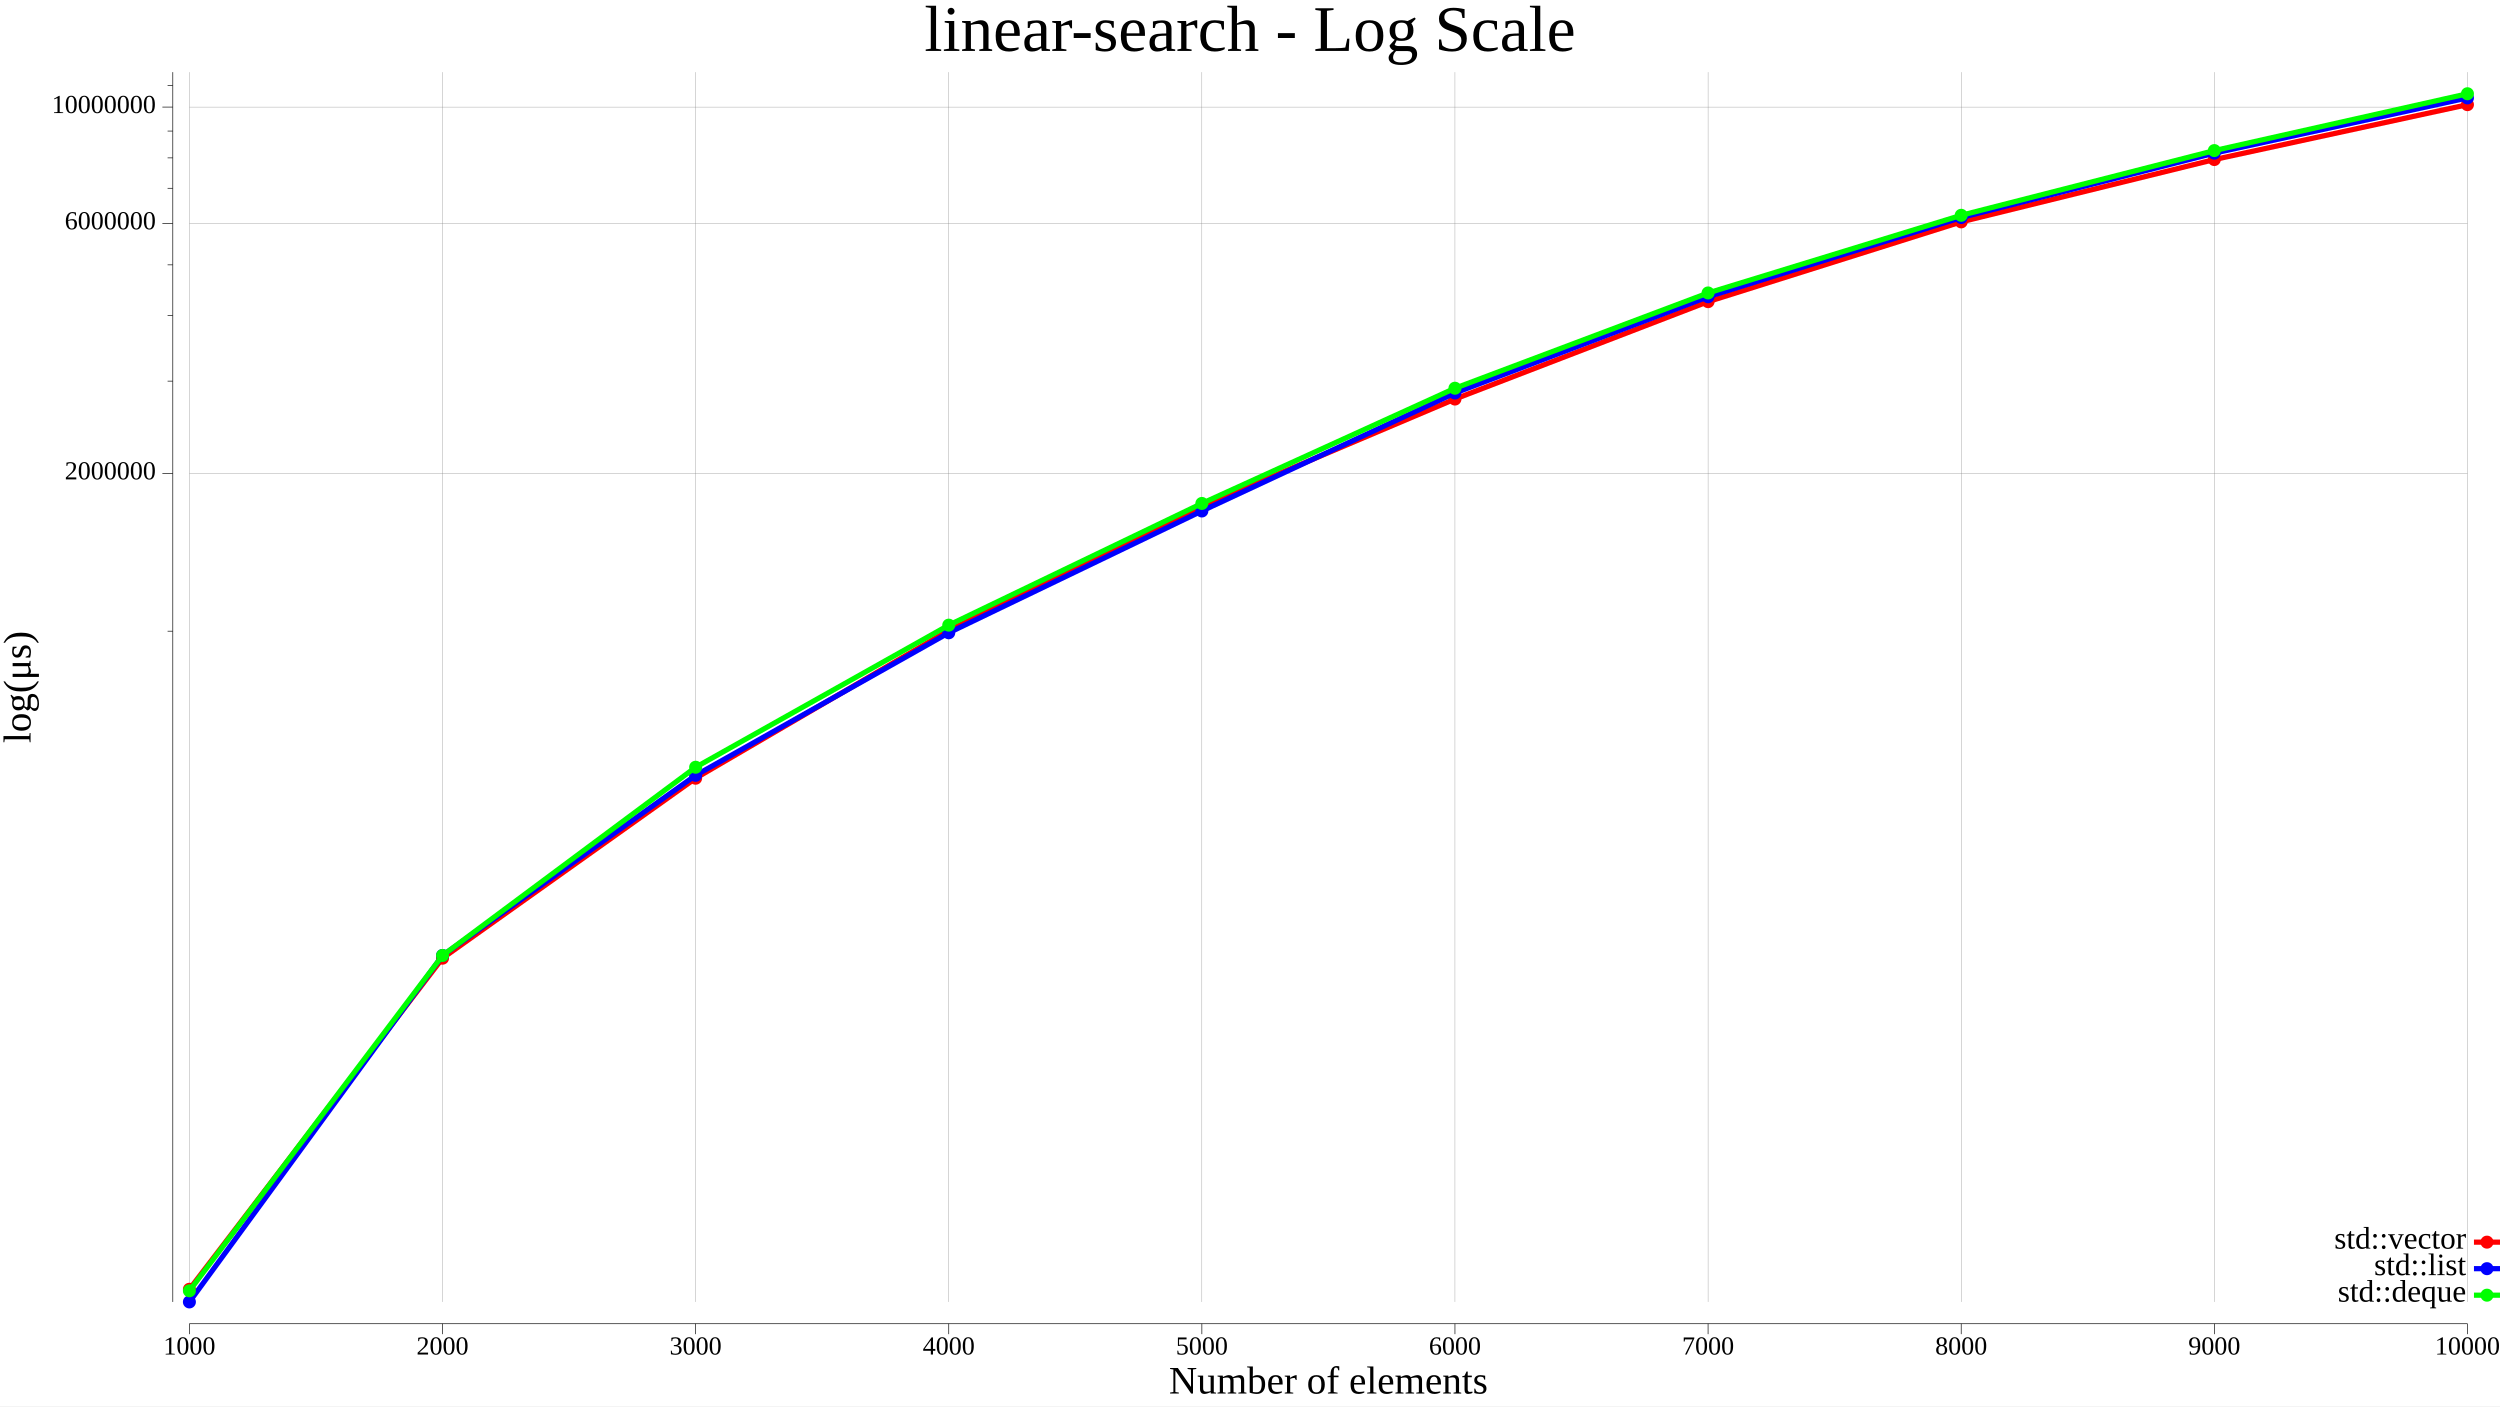
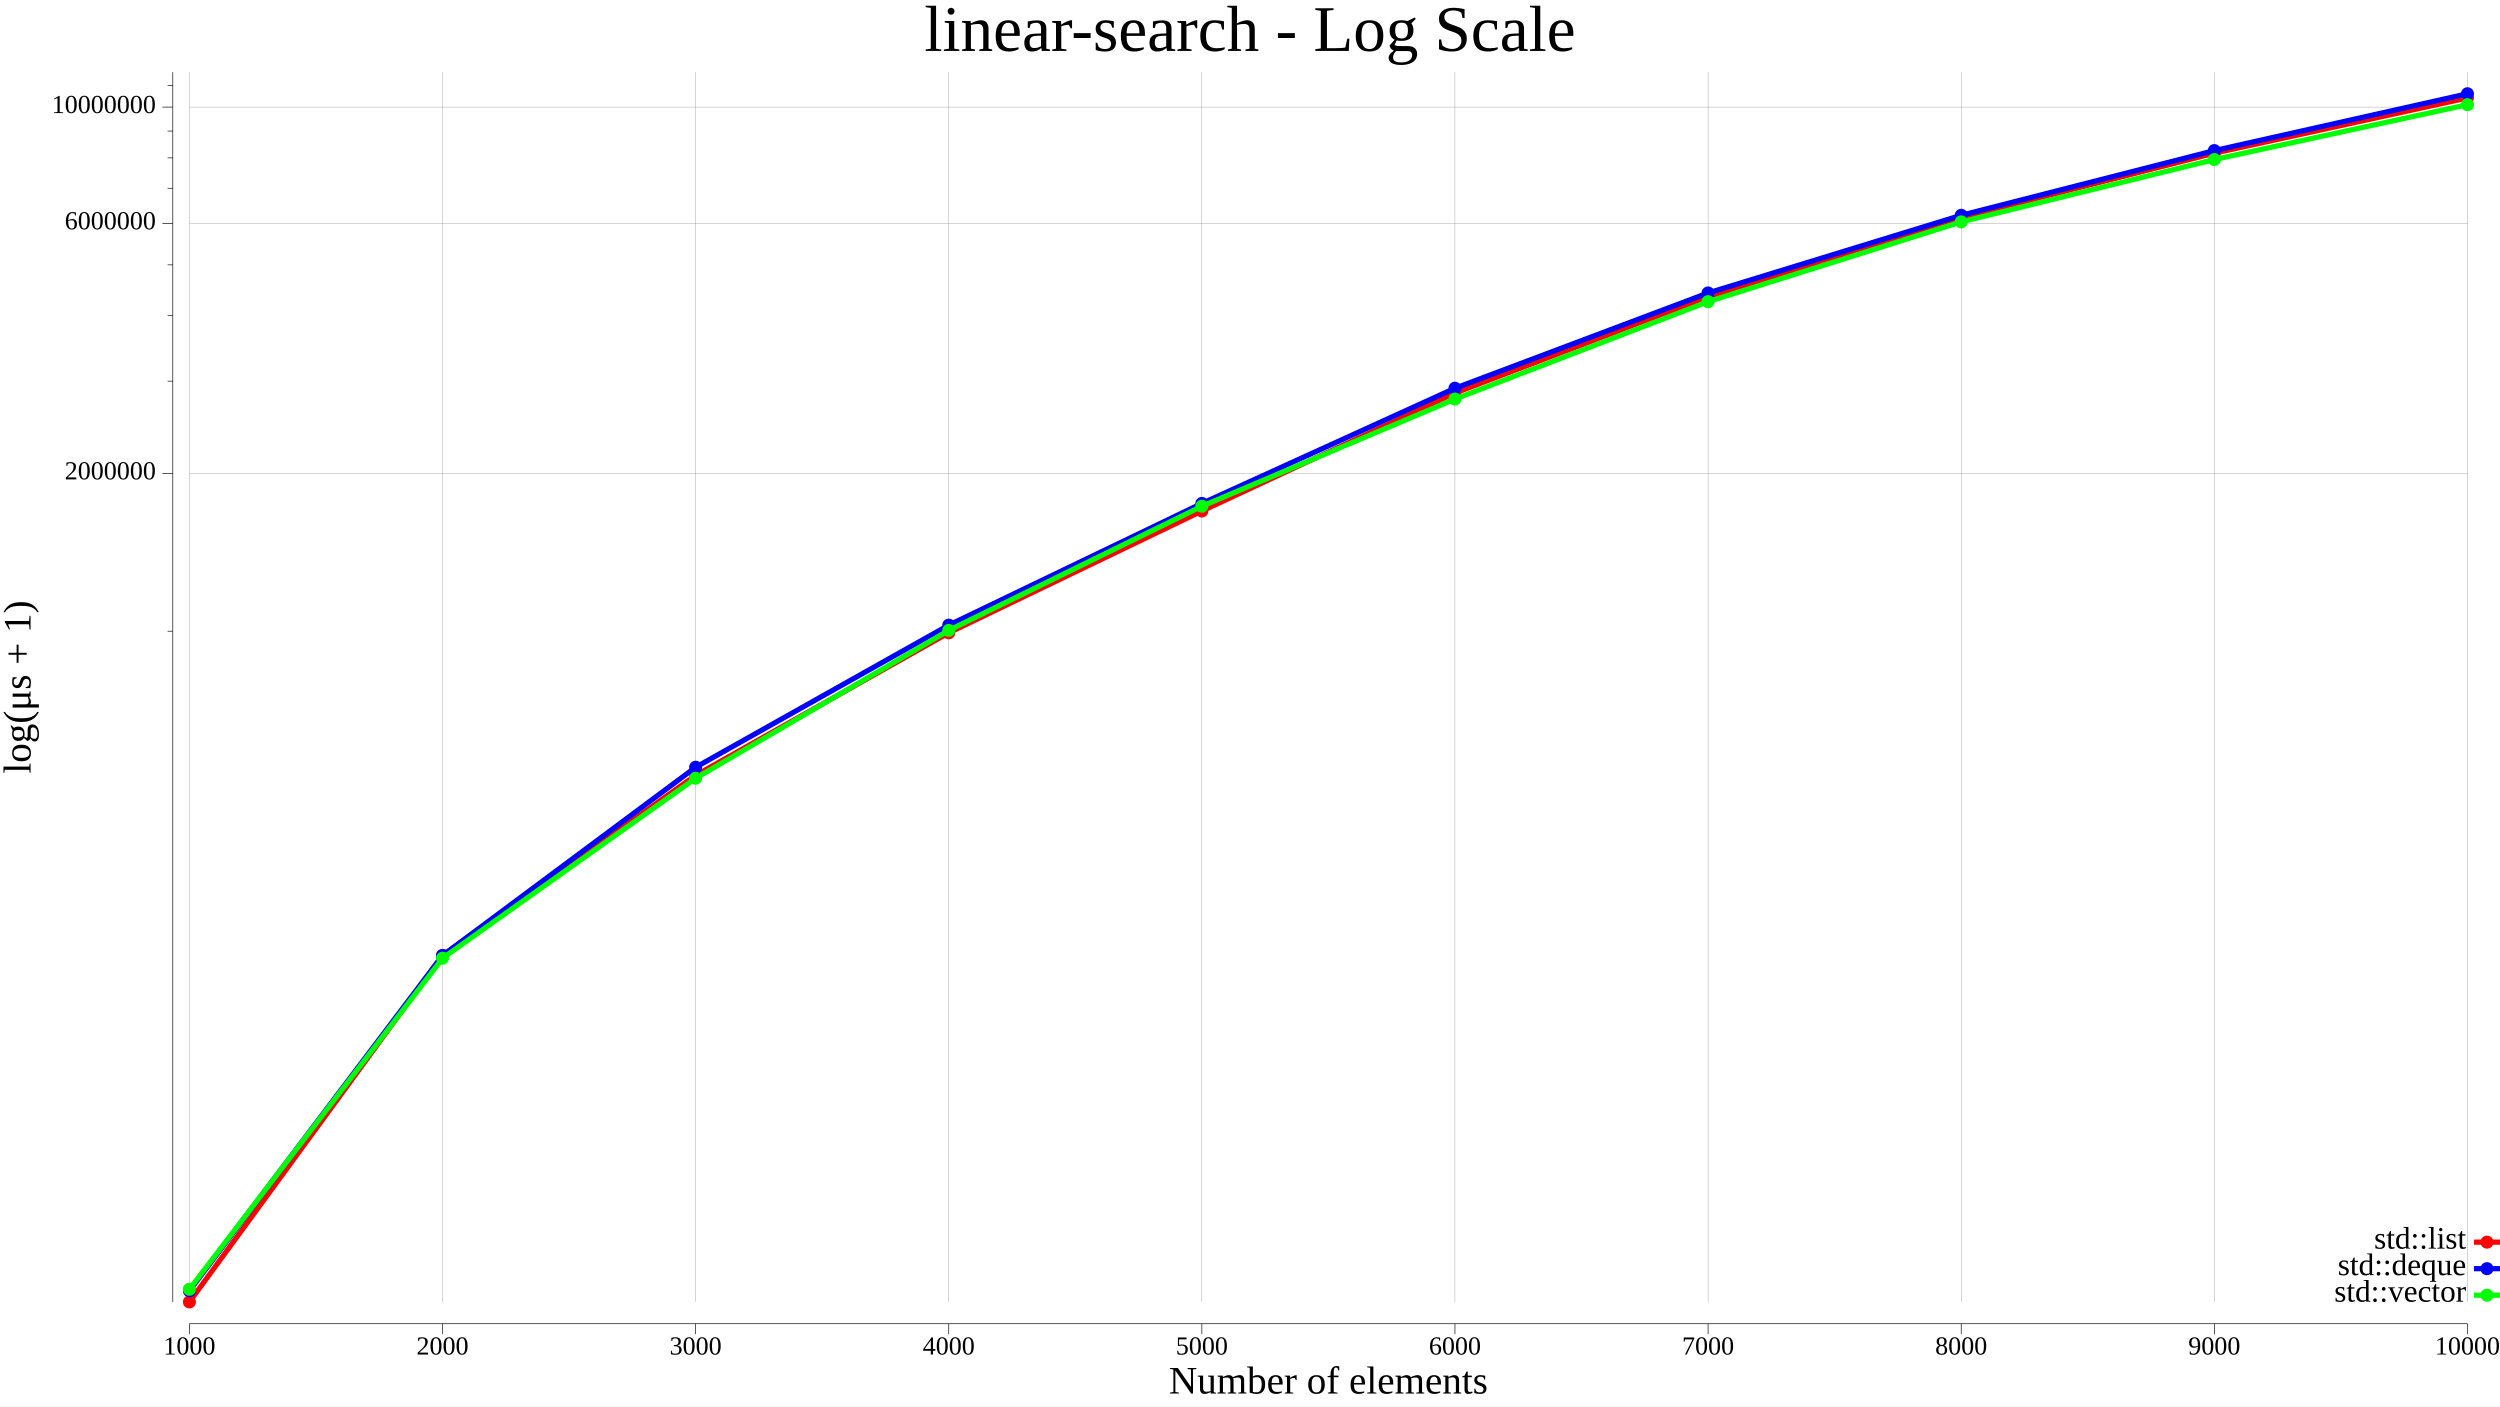
<svg xmlns="http://www.w3.org/2000/svg" width="1920pt" height="1080pt" viewBox="0 0 1920 1080">
  <g transform="scale(1, -1) translate(0, -1080)">
    <path d="M0,0L1920,0L1920,1080L0,1080Z" style="fill:#FFFFFF" />
    <text x="709.94" y="-1040.9" transform="scale(1, -1)" style="font-family:Liberation Serif;font-variant:normal;font-weight:normal;font-style:normal;font-size:50px">linear-search - Log Scale</text>
    <text x="897.77" y="-9.756" transform="scale(1, -1)" style="font-family:Liberation Serif;font-variant:normal;font-weight:normal;font-style:normal;font-size:30px">Number of elements</text>
    <text x="125.46" y="-39.727" transform="scale(1, -1)" style="font-family:Liberation Serif;font-variant:normal;font-weight:normal;font-style:normal;font-size:20px">1000</text>
    <text x="319.86" y="-39.727" transform="scale(1, -1)" style="font-family:Liberation Serif;font-variant:normal;font-weight:normal;font-style:normal;font-size:20px">2000</text>
    <text x="514.25" y="-39.727" transform="scale(1, -1)" style="font-family:Liberation Serif;font-variant:normal;font-weight:normal;font-style:normal;font-size:20px">3000</text>
    <text x="708.64" y="-39.727" transform="scale(1, -1)" style="font-family:Liberation Serif;font-variant:normal;font-weight:normal;font-style:normal;font-size:20px">4000</text>
    <text x="903.03" y="-39.727" transform="scale(1, -1)" style="font-family:Liberation Serif;font-variant:normal;font-weight:normal;font-style:normal;font-size:20px">5000</text>
    <text x="1097.4" y="-39.727" transform="scale(1, -1)" style="font-family:Liberation Serif;font-variant:normal;font-weight:normal;font-style:normal;font-size:20px">6000</text>
    <text x="1291.8" y="-39.727" transform="scale(1, -1)" style="font-family:Liberation Serif;font-variant:normal;font-weight:normal;font-style:normal;font-size:20px">7000</text>
    <text x="1486.2" y="-39.727" transform="scale(1, -1)" style="font-family:Liberation Serif;font-variant:normal;font-weight:normal;font-style:normal;font-size:20px">8000</text>
    <text x="1680.6" y="-39.727" transform="scale(1, -1)" style="font-family:Liberation Serif;font-variant:normal;font-weight:normal;font-style:normal;font-size:20px">9000</text>
    <text x="1870" y="-39.727" transform="scale(1, -1)" style="font-family:Liberation Serif;font-variant:normal;font-weight:normal;font-style:normal;font-size:20px">10000</text>
    <path d="M145.46,55.371L145.46,63.371" style="fill:none;stroke:#000000;stroke-width:0.5" />
    <path d="M339.86,55.371L339.86,63.371" style="fill:none;stroke:#000000;stroke-width:0.5" />
    <path d="M534.25,55.371L534.25,63.371" style="fill:none;stroke:#000000;stroke-width:0.5" />
    <path d="M728.64,55.371L728.64,63.371" style="fill:none;stroke:#000000;stroke-width:0.5" />
    <path d="M923.03,55.371L923.03,63.371" style="fill:none;stroke:#000000;stroke-width:0.5" />
    <path d="M1117.4,55.371L1117.4,63.371" style="fill:none;stroke:#000000;stroke-width:0.5" />
    <path d="M1311.8,55.371L1311.8,63.371" style="fill:none;stroke:#000000;stroke-width:0.5" />
    <path d="M1506.2,55.371L1506.2,63.371" style="fill:none;stroke:#000000;stroke-width:0.5" />
    <path d="M1700.6,55.371L1700.6,63.371" style="fill:none;stroke:#000000;stroke-width:0.5" />
    <path d="M1895,55.371L1895,63.371" style="fill:none;stroke:#000000;stroke-width:0.5" />
    <path d="M145.46,63.371L1895,63.371" style="fill:none;stroke:#000000;stroke-width:0.5" />
    <g transform="rotate(90)">
-       <text x="509.33" y="23.467" transform="scale(1, -1)" style="font-family:Liberation Serif;font-variant:normal;font-weight:normal;font-style:normal;font-size:30px">log(μs)</text>
+       <text x="485.87" y="23.467" transform="scale(1, -1)" style="font-family:Liberation Serif;font-variant:normal;font-weight:normal;font-style:normal;font-size:30px">log(μs + 1)</text>
    </g>
    <text x="49.712" y="-711.84" transform="scale(1, -1)" style="font-family:Liberation Serif;font-variant:normal;font-weight:normal;font-style:normal;font-size:20px">2000000</text>
    <text x="49.712" y="-903.89" transform="scale(1, -1)" style="font-family:Liberation Serif;font-variant:normal;font-weight:normal;font-style:normal;font-size:20px">6000000</text>
    <text x="39.712" y="-993.19" transform="scale(1, -1)" style="font-family:Liberation Serif;font-variant:normal;font-weight:normal;font-style:normal;font-size:20px">10000000</text>
    <path d="M124.71,716.41L132.71,716.41" style="fill:none;stroke:#000000;stroke-width:0.5" />
    <path d="M124.71,908.46L132.71,908.46" style="fill:none;stroke:#000000;stroke-width:0.5" />
    <path d="M124.71,997.76L132.71,997.76" style="fill:none;stroke:#000000;stroke-width:0.5" />
-     <path d="M128.71,595.25L132.71,595.25" style="fill:none;stroke:#000000;stroke-width:0.5" />
+     <path d="M128.71,595.24L132.71,595.24" style="fill:none;stroke:#000000;stroke-width:0.5" />
    <path d="M128.71,787.29L132.71,787.29" style="fill:none;stroke:#000000;stroke-width:0.5" />
    <path d="M128.71,837.58L132.71,837.58" style="fill:none;stroke:#000000;stroke-width:0.5" />
    <path d="M128.71,876.59L132.71,876.59" style="fill:none;stroke:#000000;stroke-width:0.5" />
    <path d="M128.71,935.41L132.71,935.41" style="fill:none;stroke:#000000;stroke-width:0.5" />
    <path d="M128.71,958.75L132.71,958.75" style="fill:none;stroke:#000000;stroke-width:0.5" />
    <path d="M128.71,979.34L132.71,979.34" style="fill:none;stroke:#000000;stroke-width:0.5" />
    <path d="M128.71,1014.4L132.71,1014.4" style="fill:none;stroke:#000000;stroke-width:0.5" />
    <path d="M132.71,80.11L132.71,1024.6" style="fill:none;stroke:#000000;stroke-width:0.5" />
    <path d="M145.46,80.11L145.46,1024.6" style="fill:none;stroke:#808080;stroke-width:0.25" />
    <path d="M339.86,80.11L339.86,1024.6" style="fill:none;stroke:#808080;stroke-width:0.25" />
    <path d="M534.25,80.11L534.25,1024.6" style="fill:none;stroke:#808080;stroke-width:0.25" />
    <path d="M728.64,80.11L728.64,1024.6" style="fill:none;stroke:#808080;stroke-width:0.25" />
    <path d="M923.03,80.11L923.03,1024.6" style="fill:none;stroke:#808080;stroke-width:0.25" />
    <path d="M1117.4,80.11L1117.4,1024.6" style="fill:none;stroke:#808080;stroke-width:0.25" />
    <path d="M1311.8,80.11L1311.8,1024.6" style="fill:none;stroke:#808080;stroke-width:0.25" />
    <path d="M1506.2,80.11L1506.2,1024.6" style="fill:none;stroke:#808080;stroke-width:0.25" />
    <path d="M1700.6,80.11L1700.6,1024.6" style="fill:none;stroke:#808080;stroke-width:0.25" />
    <path d="M1895,80.11L1895,1024.6" style="fill:none;stroke:#808080;stroke-width:0.25" />
    <path d="M145.46,716.41L1895,716.41" style="fill:none;stroke:#808080;stroke-width:0.25" />
    <path d="M145.46,908.46L1895,908.46" style="fill:none;stroke:#808080;stroke-width:0.25" />
    <path d="M145.46,997.76L1895,997.76" style="fill:none;stroke:#808080;stroke-width:0.25" />
-     <path d="M145.46,89.839L339.86,344.11L534.25,482.32L728.64,595.86L923.03,691.22L1117.4,773.53L1311.8,848.33L1506.2,909.6L1700.6,957.47L1895,999.62" style="fill:none;stroke:#FF0000;stroke-width:4" />
-     <path d="M150.46,89.839A5,5 0 1 1 140.46,89.839A5,5 0 1 1 150.46,89.839Z" style="fill:#FF0000" />
-     <path d="M344.86,344.11A5,5 0 1 1 334.86,344.11A5,5 0 1 1 344.86,344.11Z" style="fill:#FF0000" />
-     <path d="M539.25,482.32A5,5 0 1 1 529.25,482.32A5,5 0 1 1 539.25,482.32Z" style="fill:#FF0000" />
-     <path d="M733.64,595.86A5,5 0 1 1 723.64,595.86A5,5 0 1 1 733.64,595.86Z" style="fill:#FF0000" />
-     <path d="M928.03,691.22A5,5 0 1 1 918.03,691.22A5,5 0 1 1 928.03,691.22Z" style="fill:#FF0000" />
-     <path d="M1122.4,773.53A5,5 0 1 1 1112.4,773.53A5,5 0 1 1 1122.4,773.53Z" style="fill:#FF0000" />
-     <path d="M1316.8,848.33A5,5 0 1 1 1306.8,848.33A5,5 0 1 1 1316.8,848.33Z" style="fill:#FF0000" />
-     <path d="M1511.2,909.6A5,5 0 1 1 1501.2,909.6A5,5 0 1 1 1511.2,909.6Z" style="fill:#FF0000" />
-     <path d="M1705.6,957.47A5,5 0 1 1 1695.6,957.47A5,5 0 1 1 1705.6,957.47Z" style="fill:#FF0000" />
-     <path d="M1900,999.62A5,5 0 1 1 1890,999.62A5,5 0 1 1 1900,999.62Z" style="fill:#FF0000" />
-     <path d="M145.46,80.11L339.86,346.21L534.25,484.55L728.64,594.02L923.03,687.56L1117.4,778.17L1311.8,852.09L1506.2,912.92L1700.6,962.39L1895,1004.8" style="fill:none;stroke:#0000FF;stroke-width:4" />
-     <path d="M150.46,80.11A5,5 0 1 1 140.46,80.11A5,5 0 1 1 150.46,80.11Z" style="fill:#0000FF" />
-     <path d="M344.86,346.21A5,5 0 1 1 334.86,346.21A5,5 0 1 1 344.86,346.21Z" style="fill:#0000FF" />
-     <path d="M539.25,484.55A5,5 0 1 1 529.25,484.55A5,5 0 1 1 539.25,484.55Z" style="fill:#0000FF" />
-     <path d="M733.64,594.02A5,5 0 1 1 723.64,594.02A5,5 0 1 1 733.64,594.02Z" style="fill:#0000FF" />
-     <path d="M928.03,687.56A5,5 0 1 1 918.03,687.56A5,5 0 1 1 928.03,687.56Z" style="fill:#0000FF" />
-     <path d="M1122.4,778.17A5,5 0 1 1 1112.4,778.17A5,5 0 1 1 1122.4,778.17Z" style="fill:#0000FF" />
-     <path d="M1316.8,852.09A5,5 0 1 1 1306.8,852.09A5,5 0 1 1 1316.8,852.09Z" style="fill:#0000FF" />
-     <path d="M1511.2,912.92A5,5 0 1 1 1501.2,912.92A5,5 0 1 1 1511.2,912.92Z" style="fill:#0000FF" />
-     <path d="M1705.6,962.39A5,5 0 1 1 1695.6,962.39A5,5 0 1 1 1705.6,962.39Z" style="fill:#0000FF" />
-     <path d="M1900,1004.8A5,5 0 1 1 1890,1004.8A5,5 0 1 1 1900,1004.8Z" style="fill:#0000FF" />
-     <path d="M145.46,88.657L339.86,346.19L534.25,490.76L728.64,599.89L923.03,693.36L1117.4,781.84L1311.8,855.01L1506.2,914.65L1700.6,964.35L1895,1008" style="fill:none;stroke:#00FF00;stroke-width:4" />
-     <path d="M150.46,88.657A5,5 0 1 1 140.46,88.657A5,5 0 1 1 150.46,88.657Z" style="fill:#00FF00" />
-     <path d="M344.86,346.19A5,5 0 1 1 334.86,346.19A5,5 0 1 1 344.86,346.19Z" style="fill:#00FF00" />
-     <path d="M539.25,490.76A5,5 0 1 1 529.25,490.76A5,5 0 1 1 539.25,490.76Z" style="fill:#00FF00" />
-     <path d="M733.64,599.89A5,5 0 1 1 723.64,599.89A5,5 0 1 1 733.64,599.89Z" style="fill:#00FF00" />
-     <path d="M928.03,693.36A5,5 0 1 1 918.03,693.36A5,5 0 1 1 928.03,693.36Z" style="fill:#00FF00" />
-     <path d="M1122.4,781.84A5,5 0 1 1 1112.4,781.84A5,5 0 1 1 1122.4,781.84Z" style="fill:#00FF00" />
-     <path d="M1316.8,855.01A5,5 0 1 1 1306.8,855.01A5,5 0 1 1 1316.8,855.01Z" style="fill:#00FF00" />
-     <path d="M1511.2,914.65A5,5 0 1 1 1501.2,914.65A5,5 0 1 1 1511.2,914.65Z" style="fill:#00FF00" />
-     <path d="M1705.6,964.35A5,5 0 1 1 1695.6,964.35A5,5 0 1 1 1705.6,964.35Z" style="fill:#00FF00" />
-     <path d="M1900,1008A5,5 0 1 1 1890,1008A5,5 0 1 1 1900,1008Z" style="fill:#00FF00" />
+     <path d="M145.46,80.11L339.86,346.21L534.25,484.55L728.64,594.02L923.03,687.56L1117.4,778.16L1311.8,852.09L1506.2,912.92L1700.6,962.39L1895,1004.8" style="fill:none;stroke:#FF0000;stroke-width:4" />
+     <path d="M150.46,80.11A5,5 0 1 1 140.46,80.11A5,5 0 1 1 150.46,80.11Z" style="fill:#FF0000" />
+     <path d="M344.86,346.21A5,5 0 1 1 334.86,346.21A5,5 0 1 1 344.86,346.21Z" style="fill:#FF0000" />
+     <path d="M539.25,484.55A5,5 0 1 1 529.25,484.55A5,5 0 1 1 539.25,484.55Z" style="fill:#FF0000" />
+     <path d="M733.64,594.02A5,5 0 1 1 723.64,594.02A5,5 0 1 1 733.64,594.02Z" style="fill:#FF0000" />
+     <path d="M928.03,687.56A5,5 0 1 1 918.03,687.56A5,5 0 1 1 928.03,687.56Z" style="fill:#FF0000" />
+     <path d="M1122.4,778.16A5,5 0 1 1 1112.4,778.16A5,5 0 1 1 1122.4,778.16Z" style="fill:#FF0000" />
+     <path d="M1316.8,852.09A5,5 0 1 1 1306.8,852.09A5,5 0 1 1 1316.8,852.09Z" style="fill:#FF0000" />
+     <path d="M1511.2,912.92A5,5 0 1 1 1501.2,912.92A5,5 0 1 1 1511.2,912.92Z" style="fill:#FF0000" />
+     <path d="M1705.6,962.39A5,5 0 1 1 1695.6,962.39A5,5 0 1 1 1705.6,962.39Z" style="fill:#FF0000" />
+     <path d="M1900,1004.8A5,5 0 1 1 1890,1004.8A5,5 0 1 1 1900,1004.8Z" style="fill:#FF0000" />
+     <path d="M145.46,88.657L339.86,346.19L534.25,490.76L728.64,599.89L923.03,693.36L1117.4,781.84L1311.8,855.01L1506.2,914.65L1700.6,964.35L1895,1008" style="fill:none;stroke:#0000FF;stroke-width:4" />
+     <path d="M150.46,88.657A5,5 0 1 1 140.46,88.657A5,5 0 1 1 150.46,88.657Z" style="fill:#0000FF" />
+     <path d="M344.86,346.19A5,5 0 1 1 334.86,346.19A5,5 0 1 1 344.86,346.19Z" style="fill:#0000FF" />
+     <path d="M539.25,490.76A5,5 0 1 1 529.25,490.76A5,5 0 1 1 539.25,490.76Z" style="fill:#0000FF" />
+     <path d="M733.64,599.89A5,5 0 1 1 723.64,599.89A5,5 0 1 1 733.64,599.89Z" style="fill:#0000FF" />
+     <path d="M928.03,693.36A5,5 0 1 1 918.03,693.36A5,5 0 1 1 928.03,693.36Z" style="fill:#0000FF" />
+     <path d="M1122.4,781.84A5,5 0 1 1 1112.4,781.84A5,5 0 1 1 1122.4,781.84Z" style="fill:#0000FF" />
+     <path d="M1316.8,855.01A5,5 0 1 1 1306.8,855.01A5,5 0 1 1 1316.8,855.01Z" style="fill:#0000FF" />
+     <path d="M1511.2,914.65A5,5 0 1 1 1501.2,914.65A5,5 0 1 1 1511.2,914.65Z" style="fill:#0000FF" />
+     <path d="M1705.6,964.35A5,5 0 1 1 1695.6,964.35A5,5 0 1 1 1705.6,964.35Z" style="fill:#0000FF" />
+     <path d="M1900,1008A5,5 0 1 1 1890,1008A5,5 0 1 1 1900,1008Z" style="fill:#0000FF" />
+     <path d="M145.46,89.839L339.86,344.11L534.25,482.32L728.64,595.86L923.03,691.22L1117.4,773.53L1311.8,848.33L1506.2,909.6L1700.6,957.47L1895,999.62" style="fill:none;stroke:#00FF00;stroke-width:4" />
+     <path d="M150.46,89.839A5,5 0 1 1 140.46,89.839A5,5 0 1 1 150.46,89.839Z" style="fill:#00FF00" />
+     <path d="M344.86,344.11A5,5 0 1 1 334.86,344.11A5,5 0 1 1 344.86,344.11Z" style="fill:#00FF00" />
+     <path d="M539.25,482.32A5,5 0 1 1 529.25,482.32A5,5 0 1 1 539.25,482.32Z" style="fill:#00FF00" />
+     <path d="M733.64,595.86A5,5 0 1 1 723.64,595.86A5,5 0 1 1 733.64,595.86Z" style="fill:#00FF00" />
+     <path d="M928.03,691.22A5,5 0 1 1 918.03,691.22A5,5 0 1 1 928.03,691.22Z" style="fill:#00FF00" />
+     <path d="M1122.4,773.53A5,5 0 1 1 1112.4,773.53A5,5 0 1 1 1122.4,773.53Z" style="fill:#00FF00" />
+     <path d="M1316.8,848.33A5,5 0 1 1 1306.8,848.33A5,5 0 1 1 1316.8,848.33Z" style="fill:#00FF00" />
+     <path d="M1511.2,909.6A5,5 0 1 1 1501.2,909.6A5,5 0 1 1 1511.2,909.6Z" style="fill:#00FF00" />
+     <path d="M1705.6,957.47A5,5 0 1 1 1695.6,957.47A5,5 0 1 1 1705.6,957.47Z" style="fill:#00FF00" />
+     <path d="M1900,999.62A5,5 0 1 1 1890,999.62A5,5 0 1 1 1900,999.62Z" style="fill:#00FF00" />
    <path d="M1900,126.03L1920,126.03" style="fill:none;stroke:#FF0000;stroke-width:4" />
    <path d="M1915,126.03A5,5 0 1 1 1905,126.03A5,5 0 1 1 1915,126.03Z" style="fill:#FF0000" />
-     <text x="1792.7" y="-121.05" transform="scale(1, -1)" style="font-family:Liberation Serif;font-variant:normal;font-weight:normal;font-style:normal;font-size:24px">std::vector</text>
+     <text x="1823.3" y="-121.05" transform="scale(1, -1)" style="font-family:Liberation Serif;font-variant:normal;font-weight:normal;font-style:normal;font-size:24px">std::list</text>
    <path d="M1900,105.66L1920,105.66" style="fill:none;stroke:#0000FF;stroke-width:4" />
    <path d="M1915,105.66A5,5 0 1 1 1905,105.66A5,5 0 1 1 1915,105.66Z" style="fill:#0000FF" />
-     <text x="1823.3" y="-100.69" transform="scale(1, -1)" style="font-family:Liberation Serif;font-variant:normal;font-weight:normal;font-style:normal;font-size:24px">std::list</text>
+     <text x="1795.4" y="-100.69" transform="scale(1, -1)" style="font-family:Liberation Serif;font-variant:normal;font-weight:normal;font-style:normal;font-size:24px">std::deque</text>
    <path d="M1900,85.294L1920,85.294" style="fill:none;stroke:#00FF00;stroke-width:4" />
    <path d="M1915,85.294A5,5 0 1 1 1905,85.294A5,5 0 1 1 1915,85.294Z" style="fill:#00FF00" />
-     <text x="1795.4" y="-80.319" transform="scale(1, -1)" style="font-family:Liberation Serif;font-variant:normal;font-weight:normal;font-style:normal;font-size:24px">std::deque</text>
+     <text x="1792.7" y="-80.319" transform="scale(1, -1)" style="font-family:Liberation Serif;font-variant:normal;font-weight:normal;font-style:normal;font-size:24px">std::vector</text>
  </g>
</svg>
